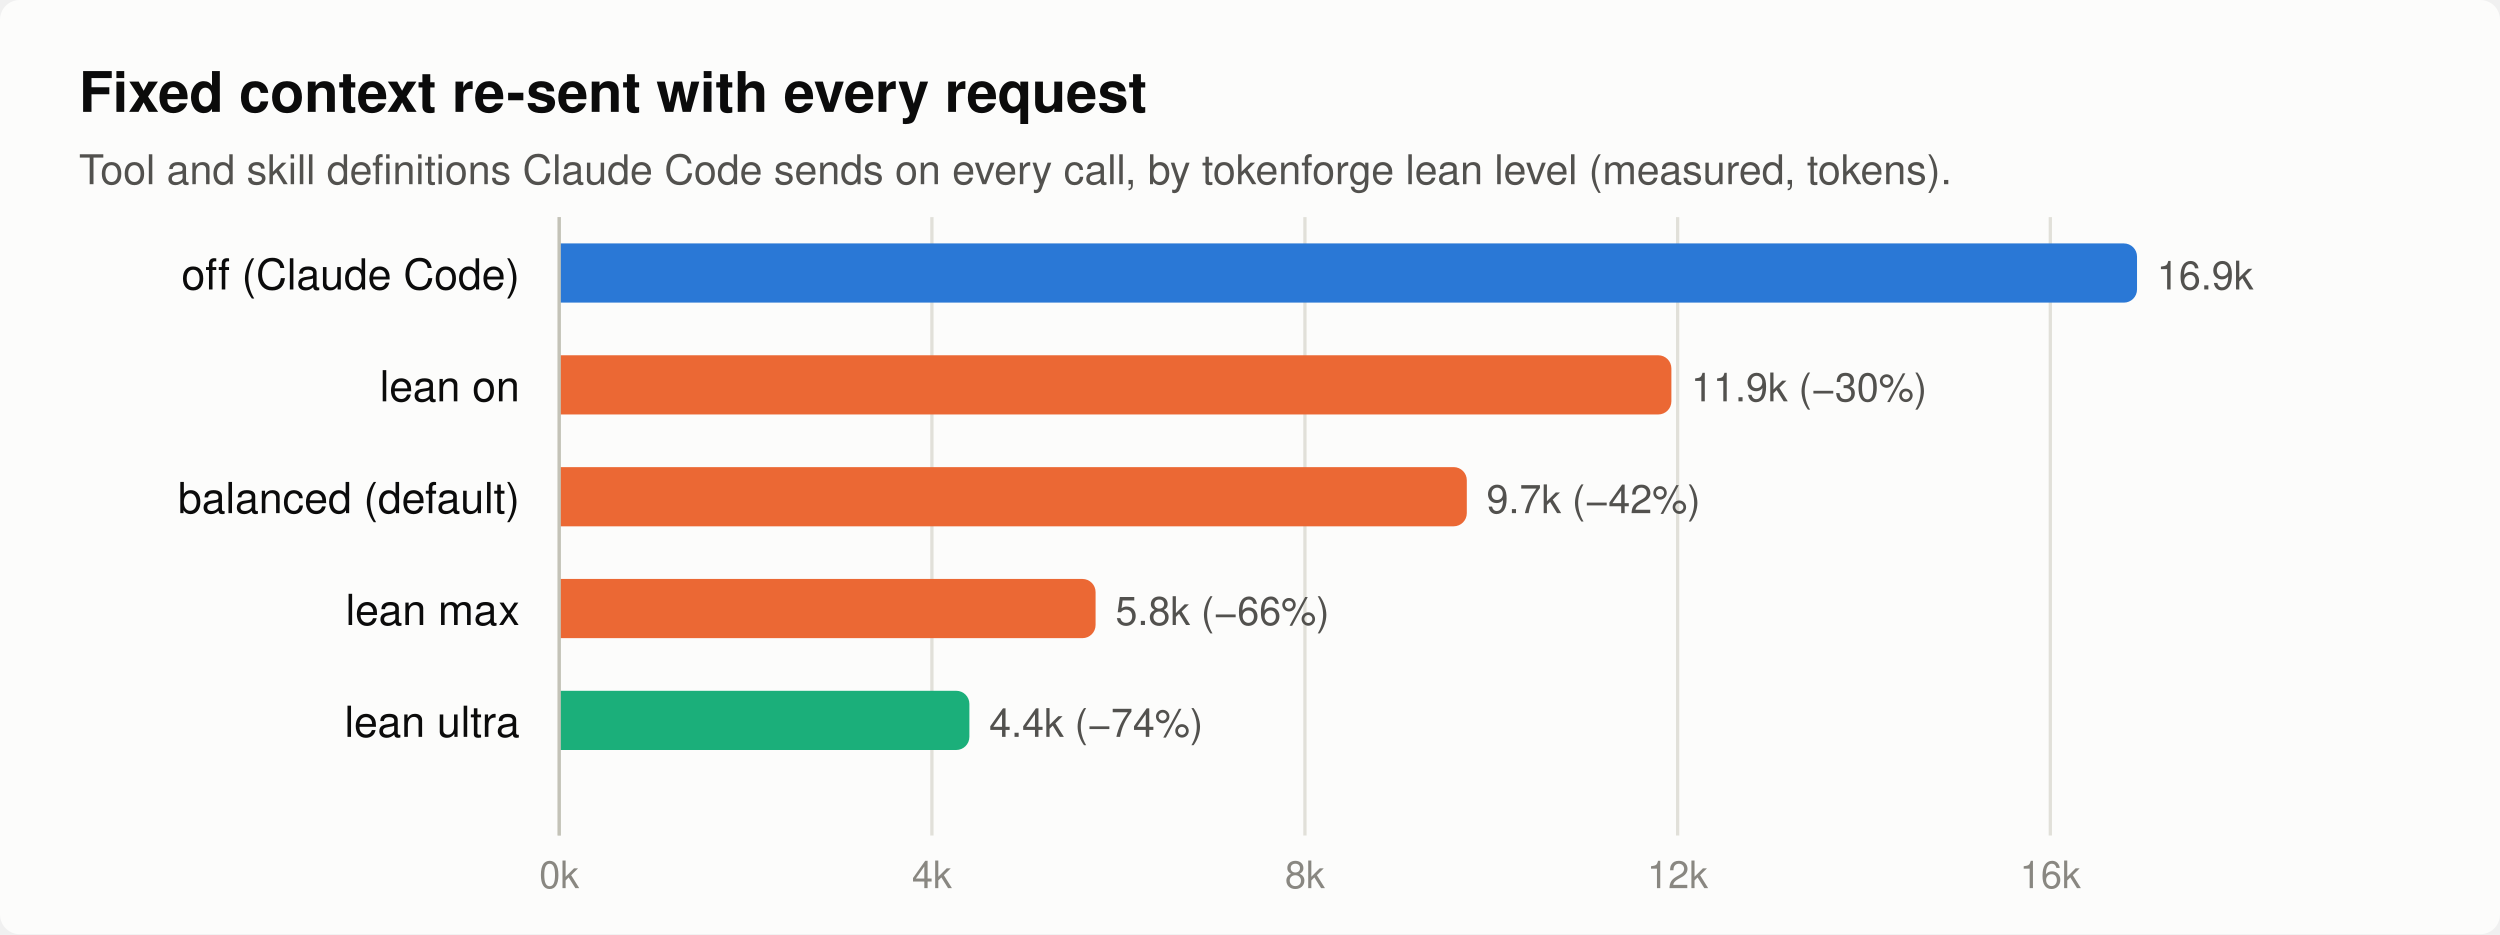
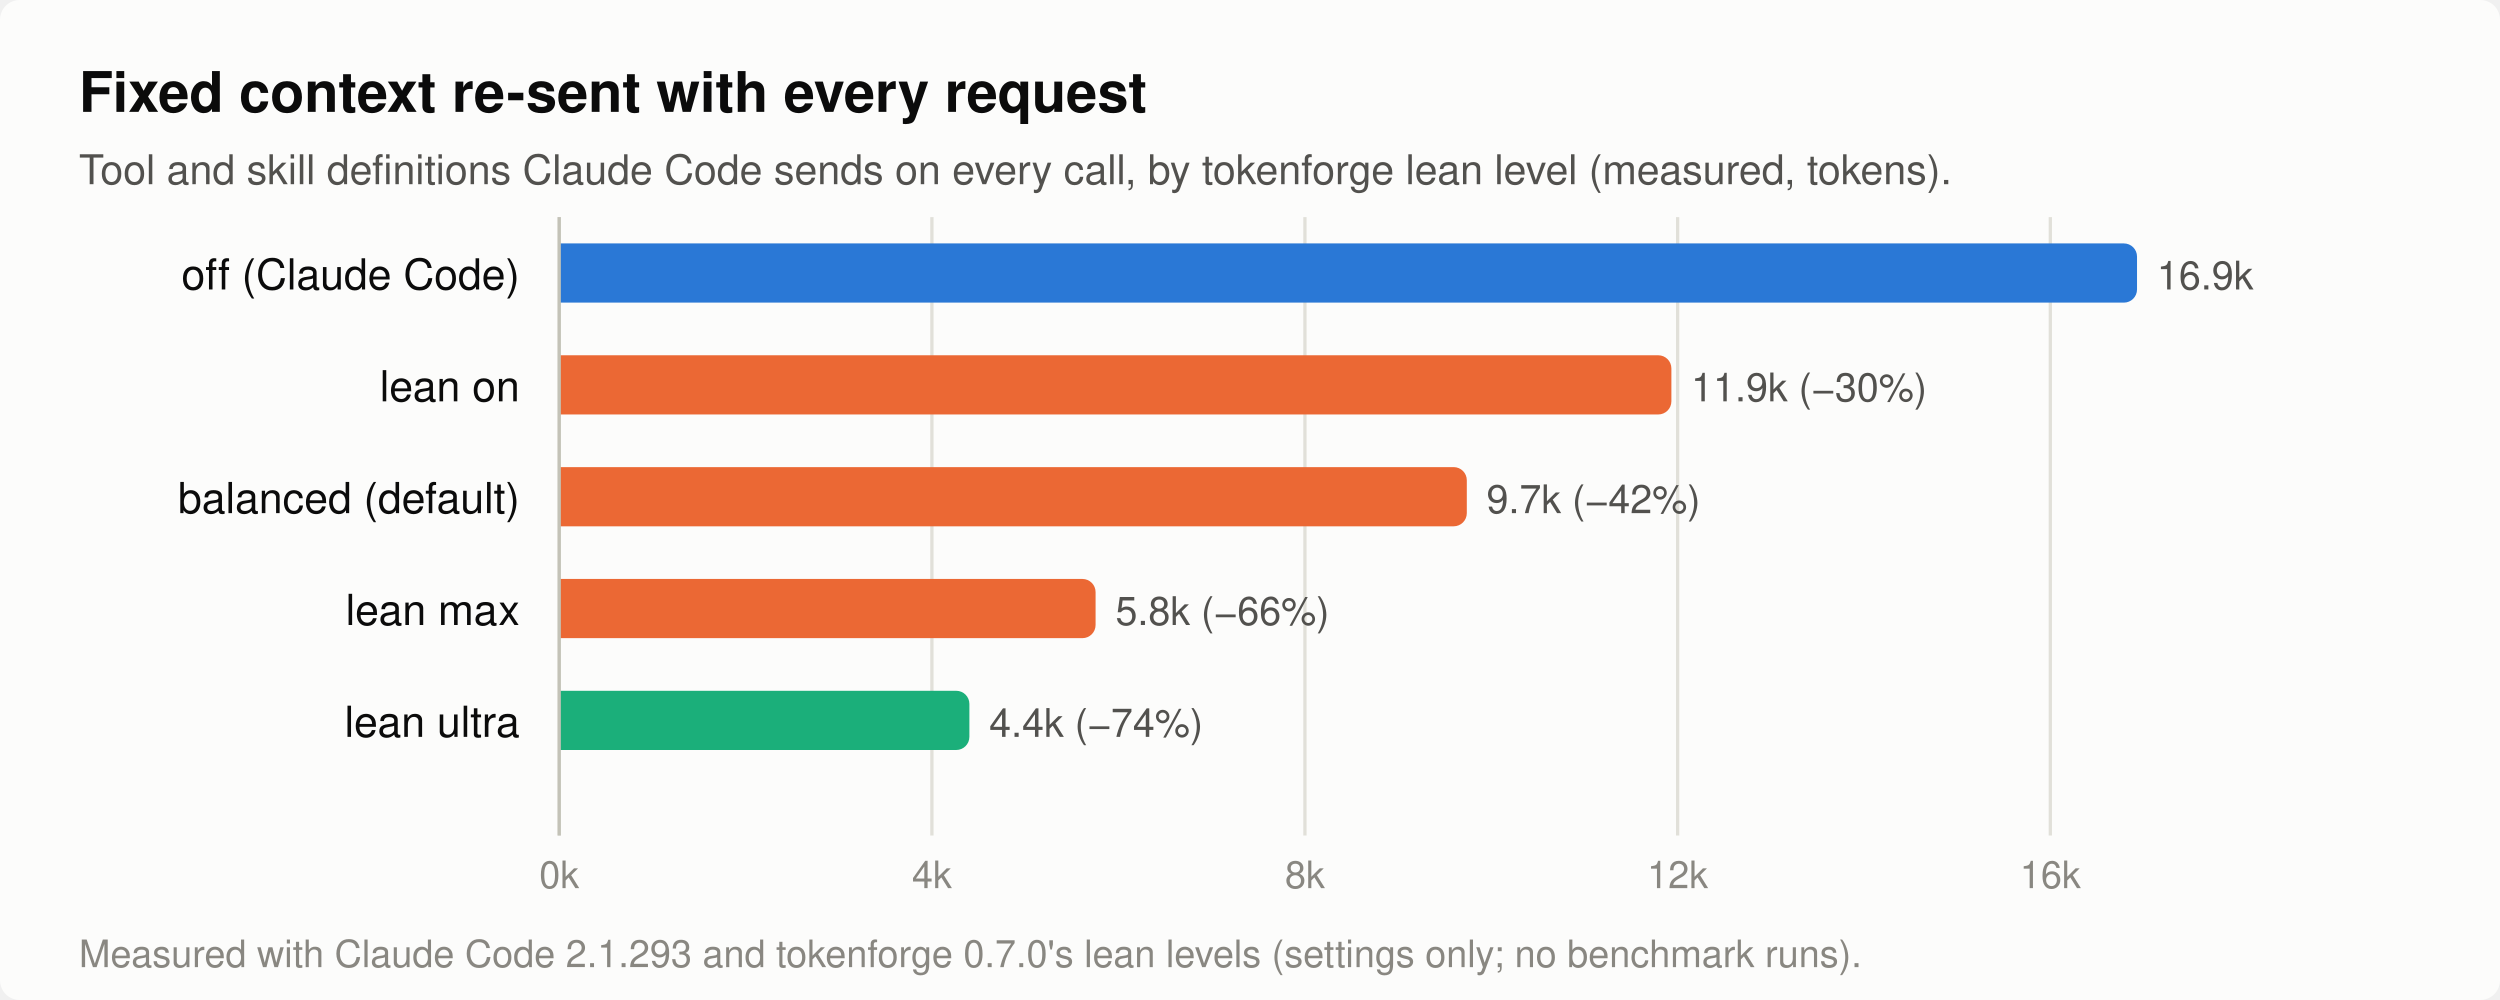
- <svg xmlns="http://www.w3.org/2000/svg" viewBox="0 0 760 284" width="760" role="img" aria-label="Fixed context per request by lean level">
+ <svg xmlns="http://www.w3.org/2000/svg" viewBox="0 0 760 304" width="760" role="img" aria-label="Fixed context per request by lean level">
  <style>
  .bg{fill:#fcfcfb} .t1{fill:#0b0b0b} .t2{fill:#52514e} .mu{fill:#898781} .grid{stroke:#e1e0d9} .base{stroke:#c3c2b7}
  .s1{fill:#2a78d6} .s2{fill:#eb6834} .s3{fill:#1baf7a} .o{fill:#eb6834} .l1{stroke:#2a78d6} .l2{stroke:#eb6834} .a1{fill:#2a78d6;fill-opacity:.12} .a2{fill:#eb6834;fill-opacity:.16}
  @media (prefers-color-scheme: dark){
    .bg{fill:#1a1a19} .t1{fill:#ffffff} .t2{fill:#c3c2b7} .grid{stroke:#2c2c2a} .base{stroke:#383835}
    .s1{fill:#3987e5} .s2{fill:#d95926} .s3{fill:#199e70} .o{fill:#f08a5d} .l1{stroke:#3987e5} .l2{stroke:#d95926} .a1{fill:#3987e5} .a2{fill:#d95926}
  }
  text{font-family:-apple-system,BlinkMacSystemFont,"Segoe UI",Helvetica,Arial,sans-serif}
</style>
-   <rect class="bg" width="760" height="284" rx="6" />
+   <rect class="bg" width="760" height="304" rx="6" />
  <text class="t1" x="24" y="34" font-size="17" font-weight="600">Fixed context re-sent with every request</text>
  <text class="t2" x="24" y="56" font-size="12.5">Tool and skill definitions Claude Code sends on every call, by tokenforge lean level (measured, tokens).</text>
  <line class="grid" x1="170.0" y1="66" x2="170.0" y2="254" stroke-width="1" />
  <text class="mu" x="170.0" y="270" font-size="11.5" text-anchor="middle">0k</text>
  <line class="grid" x1="283.3" y1="66" x2="283.3" y2="254" stroke-width="1" />
  <text class="mu" x="283.3" y="270" font-size="11.5" text-anchor="middle">4k</text>
  <line class="grid" x1="396.7" y1="66" x2="396.7" y2="254" stroke-width="1" />
  <text class="mu" x="396.7" y="270" font-size="11.5" text-anchor="middle">8k</text>
  <line class="grid" x1="510.0" y1="66" x2="510.0" y2="254" stroke-width="1" />
  <text class="mu" x="510.0" y="270" font-size="11.5" text-anchor="middle">12k</text>
  <line class="grid" x1="623.3" y1="66" x2="623.3" y2="254" stroke-width="1" />
  <text class="mu" x="623.3" y="270" font-size="11.5" text-anchor="middle">16k</text>
  <text class="t1" x="158" y="88" font-size="13" text-anchor="end">off (Claude Code)</text>
  <path class="s1" d="M170,74h475.655a4,4 0 0 1 4,4v10a4,4 0 0 1 -4,4h-475.655z" />
  <text class="t2" x="655.7" y="88" font-size="12">16.9k</text>
  <text class="t1" x="158" y="122" font-size="13" text-anchor="end">lean on</text>
  <path class="s2" d="M170,108h334.102a4,4 0 0 1 4,4v10a4,4 0 0 1 -4,4h-334.102z" />
  <text class="t2" x="514.1" y="122" font-size="12">11.9k  (−30%)</text>
  <text class="t1" x="158" y="156" font-size="13" text-anchor="end">balanced (default)</text>
  <path class="s2" d="M170,142h271.91a4,4 0 0 1 4,4v10a4,4 0 0 1 -4,4h-271.91z" />
  <text class="t2" x="451.9" y="156" font-size="12">9.7k  (−42%)</text>
  <text class="t1" x="158" y="190" font-size="13" text-anchor="end">lean max</text>
  <path class="s2" d="M170,176h159.058a4,4 0 0 1 4,4v10a4,4 0 0 1 -4,4h-159.058z" />
  <text class="t2" x="339.1" y="190" font-size="12">5.8k  (−66%)</text>
  <text class="t1" x="158" y="224" font-size="13" text-anchor="end">lean ultra</text>
  <path class="s3" d="M170,210h120.695a4,4 0 0 1 4,4v10a4,4 0 0 1 -4,4h-120.695z" />
  <text class="t2" x="300.7" y="224" font-size="12">4.4k  (−74%)</text>
  <line class="base" x1="170" y1="66" x2="170" y2="254" stroke-width="1" />
+   <text class="mu" x="24" y="294" font-size="11.5">Measured with Claude Code 2.1.293 and tokenforge 0.7.0's lean levels (settings only; no benchmark runs).</text>
</svg>
